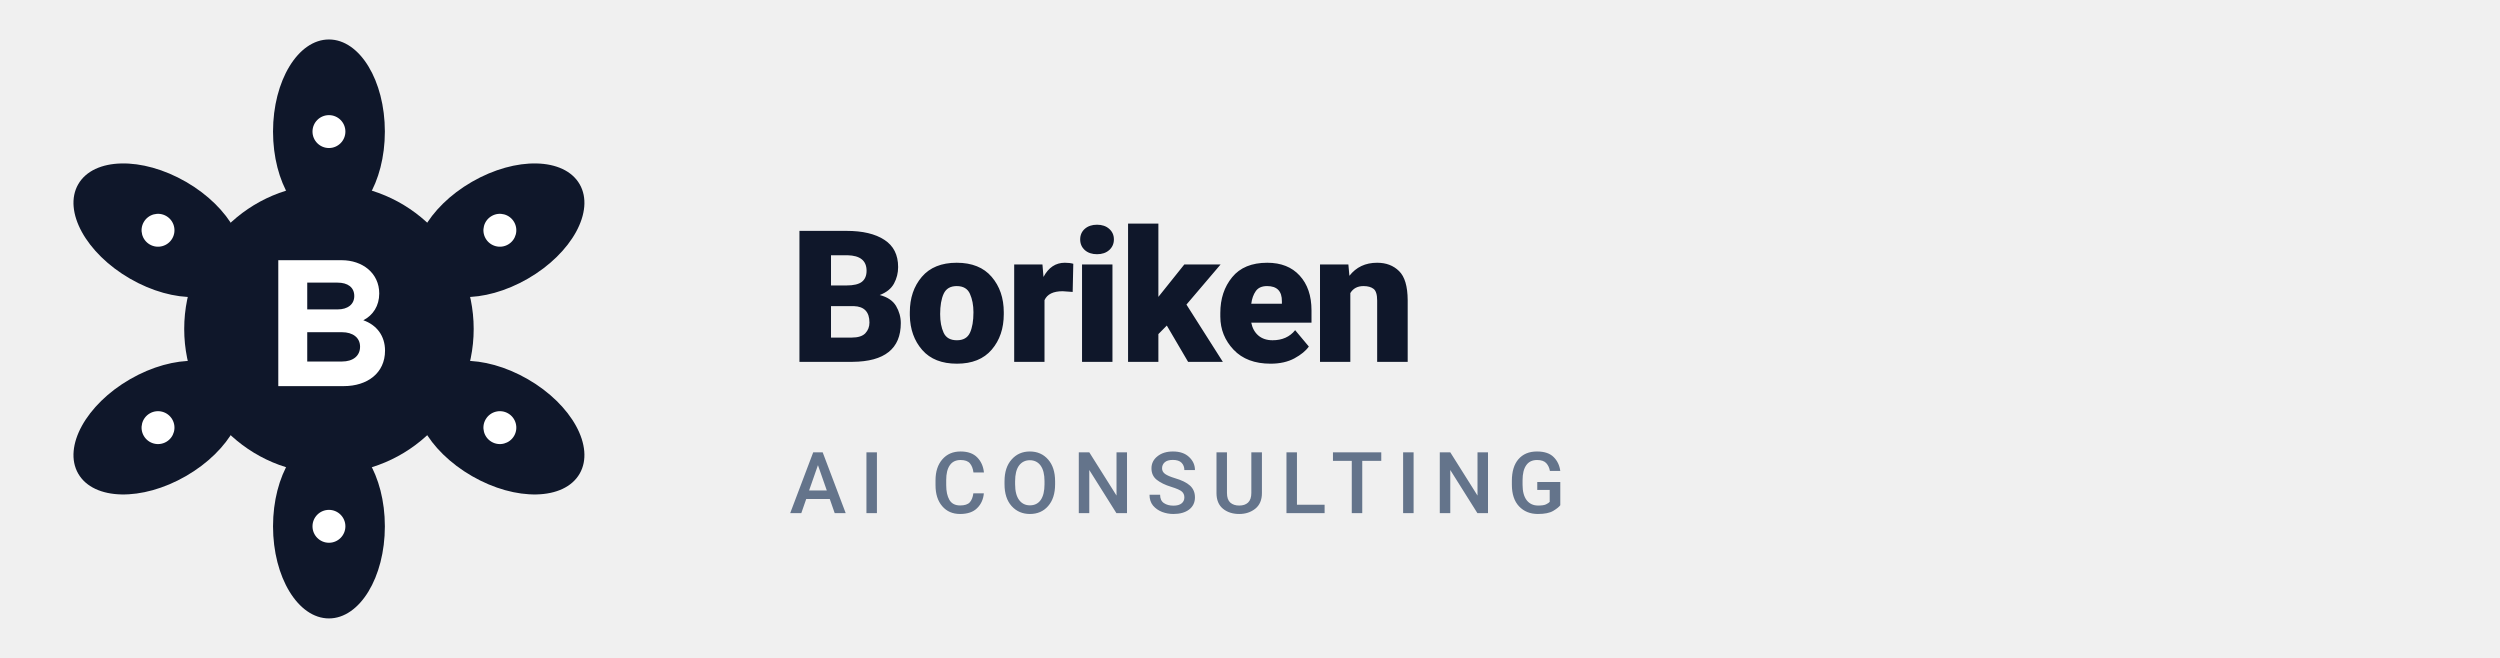
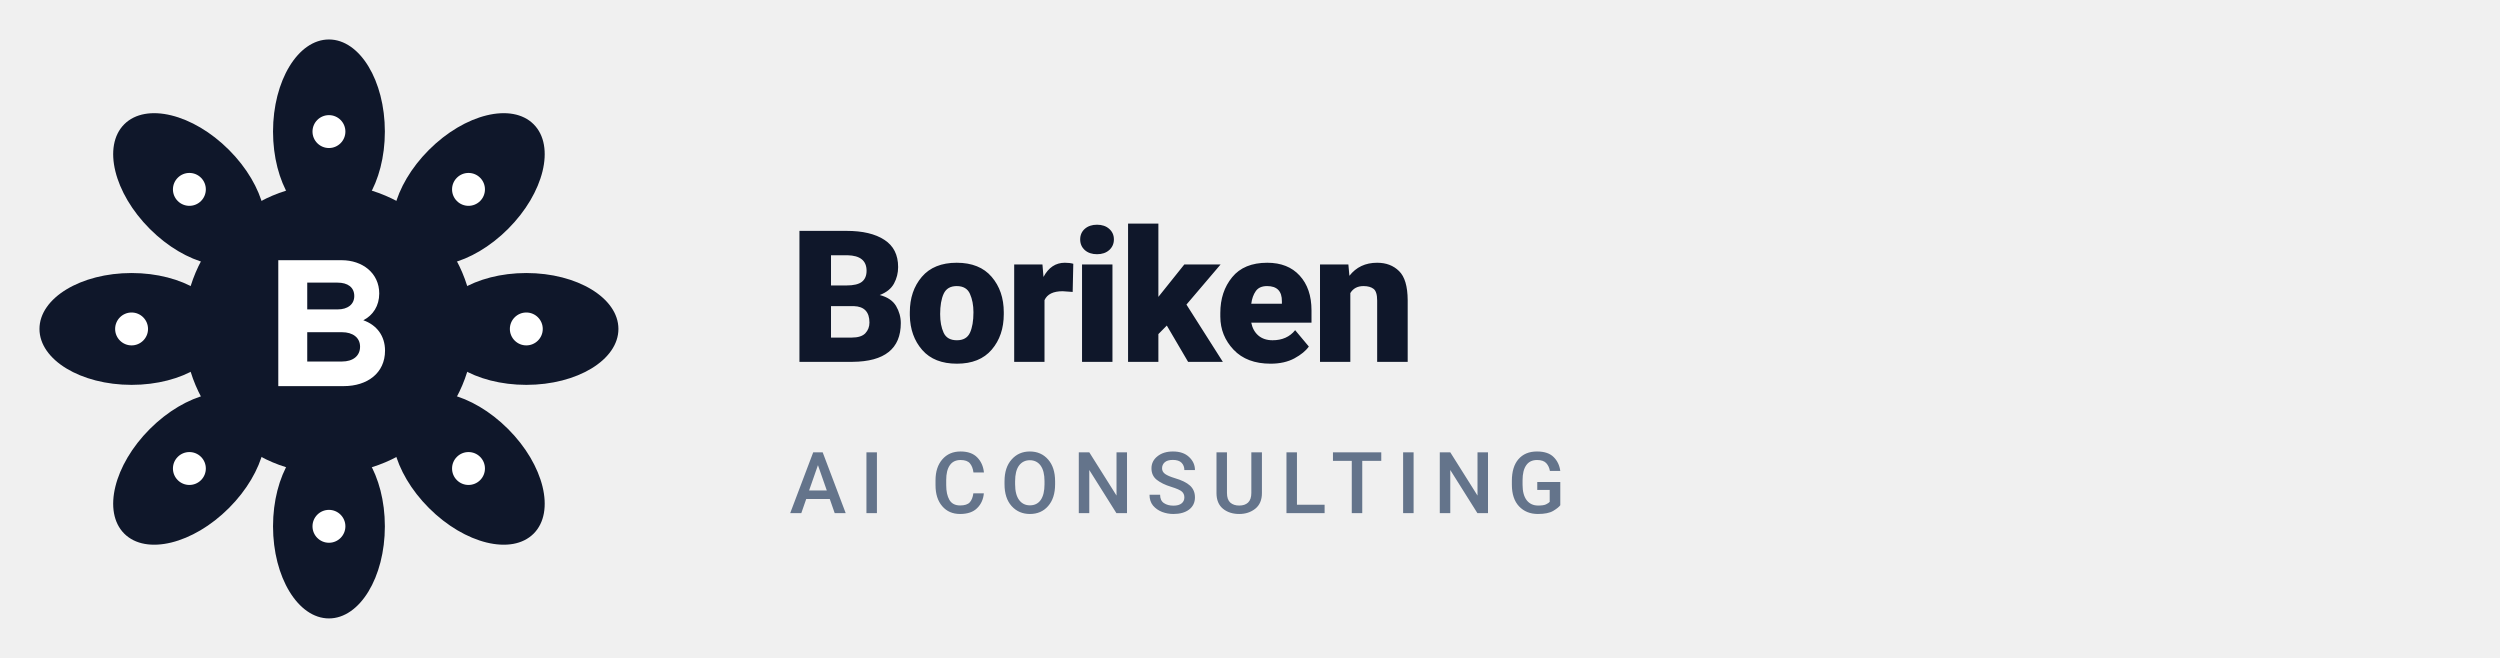
<svg xmlns="http://www.w3.org/2000/svg" viewBox="0 0 380 100" width="380" height="100">
  <defs>
    <g id="petal">
      <ellipse cx="80" cy="50" rx="14" ry="8.5" fill="#0f172a" />
      <circle cx="80" cy="50" r="2.5" fill="#ffffff" />
    </g>
  </defs>
+   <use href="#petal" transform="rotate(0 50 50)" />
+   <use href="#petal" transform="rotate(45 50 50)" />
+   <use href="#petal" transform="rotate(90 50 50)" />
+   <use href="#petal" transform="rotate(135 50 50)" />
+   <use href="#petal" transform="rotate(180 50 50)" />
+   <use href="#petal" transform="rotate(225 50 50)" />
  <use href="#petal" transform="rotate(270 50 50)" />
-   <use href="#petal" transform="rotate(330 50 50)" />
-   <use href="#petal" transform="rotate(30 50 50)" />
-   <use href="#petal" transform="rotate(90 50 50)" />
-   <use href="#petal" transform="rotate(150 50 50)" />
-   <use href="#petal" transform="rotate(210 50 50)" />
+   <use href="#petal" transform="rotate(315 50 50)" />
  <circle cx="50" cy="50" r="22" fill="#0f172a" />
  <g transform="translate(50 50) scale(0.55) translate(-33 -35)">
    <path d="M19 16h17.5c5.8 0 10.4 3.6 10.4 9.2 0 3.4-1.7 6-4.4 7.4 3.7 1.3 6 4.3 6 8.4 0 6.2-4.9 9.8-11.4 9.8H19V16zm8 13.6h8.4c2.8 0 4.6-1.4 4.6-3.7 0-2.4-1.8-3.7-4.6-3.7H27v7.4zm0 14.4h9.6c3 0 5-1.5 5-4.1 0-2.5-2-4-5-4H27v8.1z" fill="#ffffff" />
  </g>
  <text x="120" y="55" font-family="ui-sans-serif, system-ui, -apple-system, BlinkMacSystemFont, 'Segoe UI', Roboto, sans-serif" font-size="28" font-weight="800" fill="#0f172a" letter-spacing="-0.5">Boriken</text>
  <text x="120" y="78" font-family="ui-sans-serif, system-ui, -apple-system, BlinkMacSystemFont, 'Segoe UI', Roboto, sans-serif" font-size="13" font-weight="500" fill="#64748b" letter-spacing="2">AI CONSULTING</text>
</svg>
